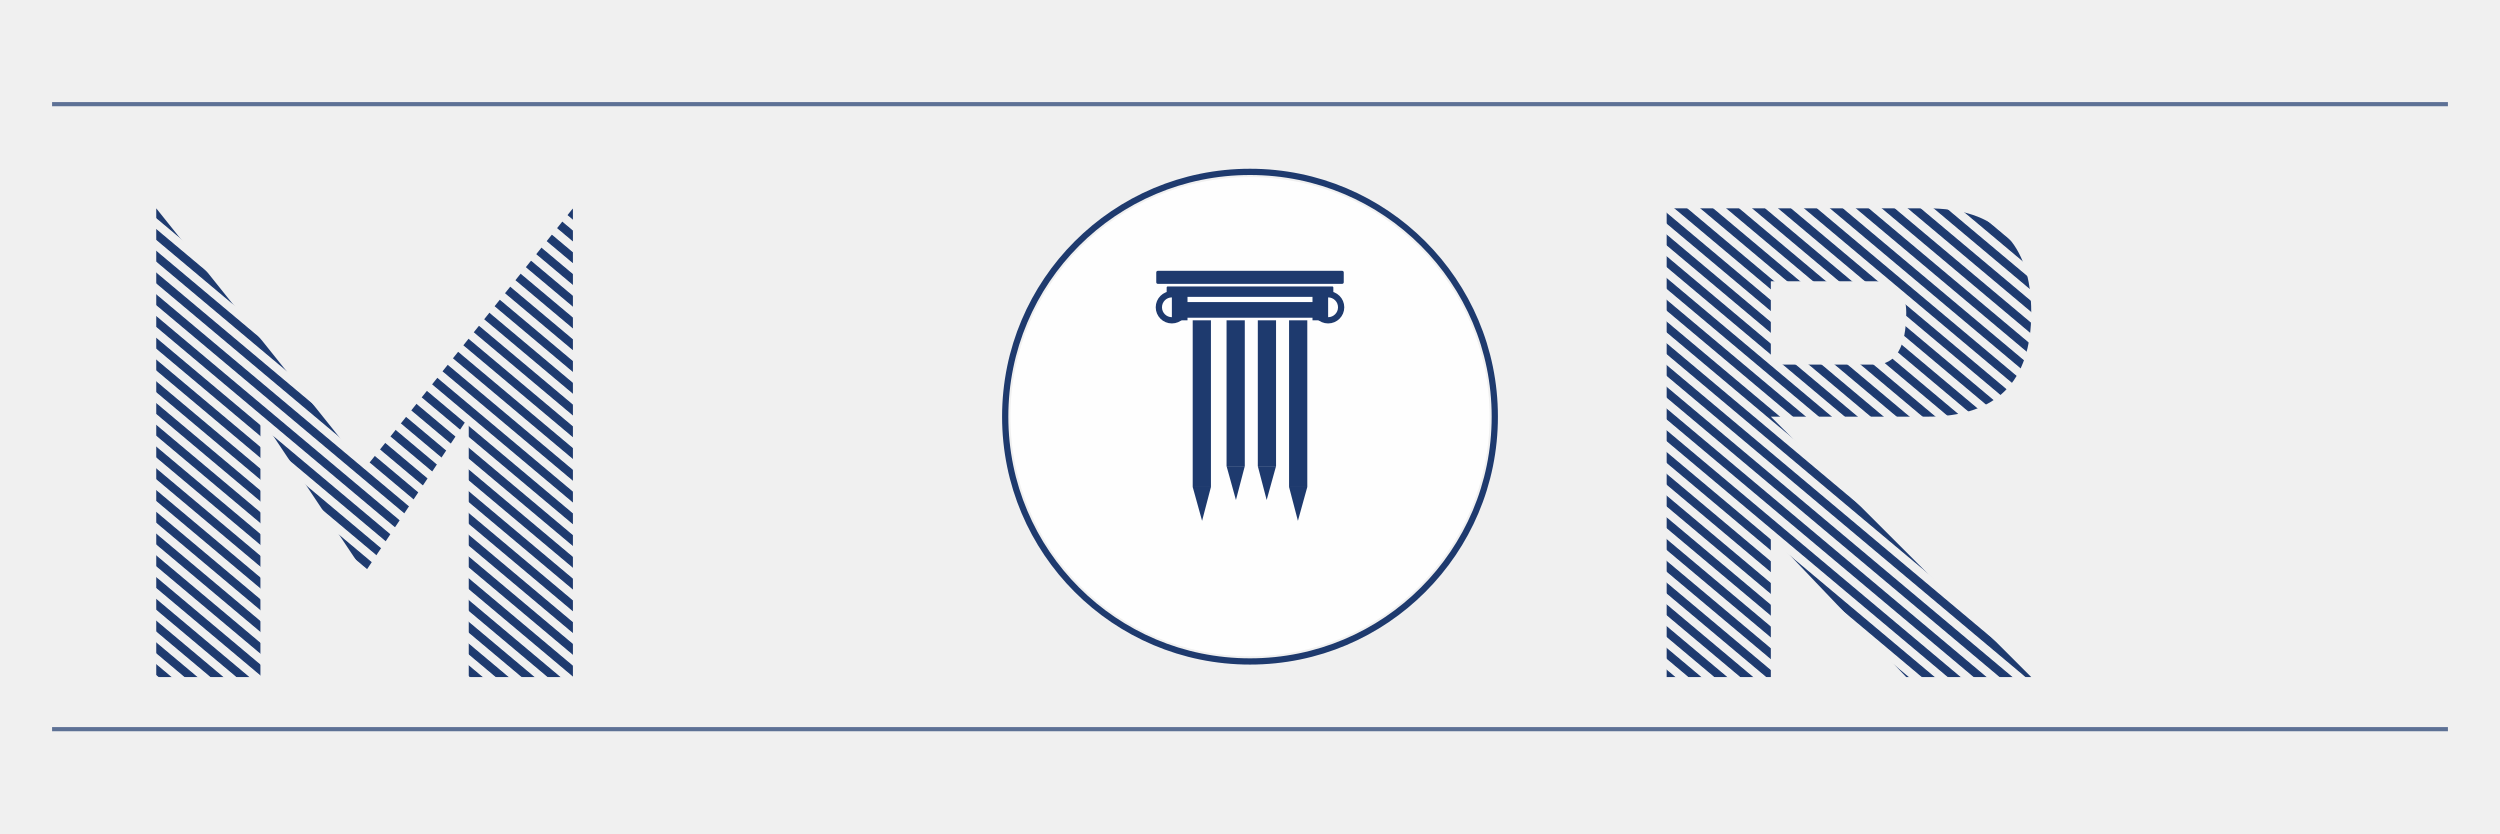
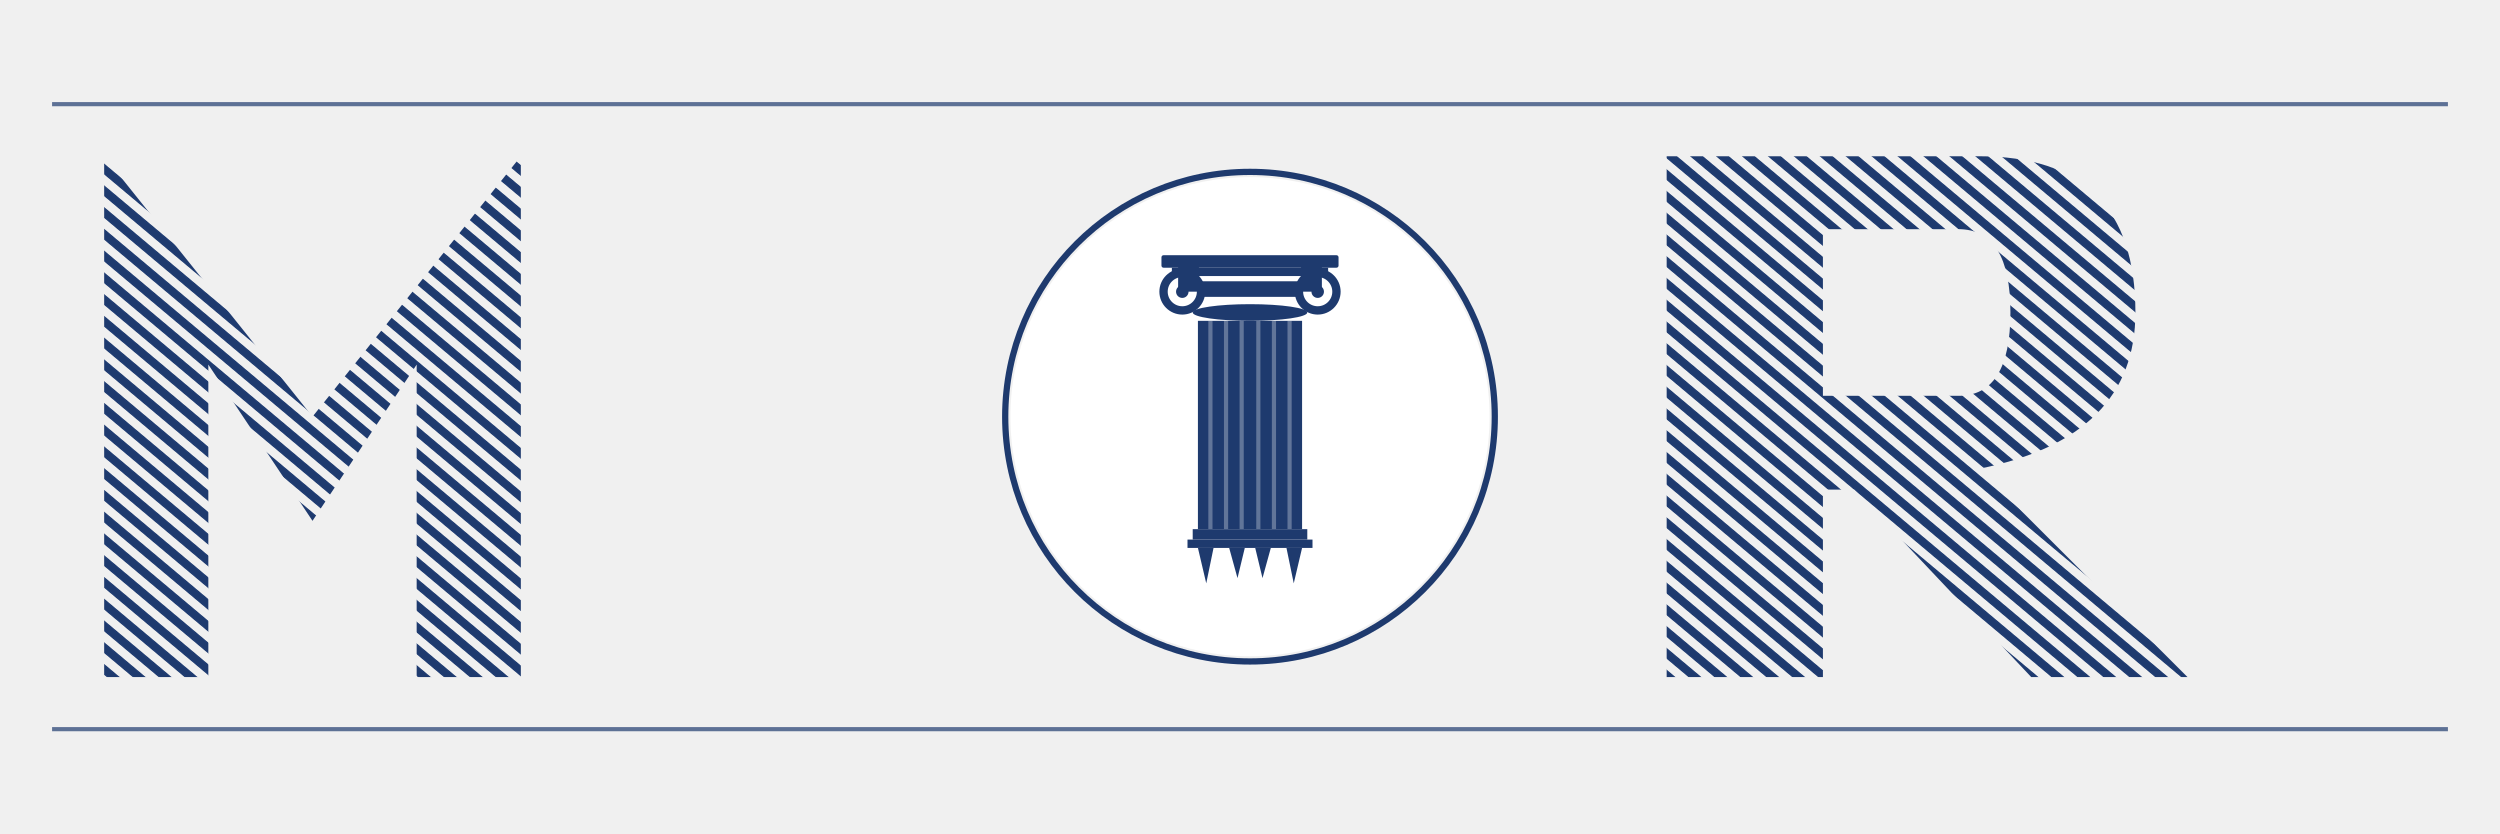
<svg xmlns="http://www.w3.org/2000/svg" viewBox="0 0 2400 800" width="2400" height="800">
  <defs>
    <pattern id="fineStripes" patternUnits="userSpaceOnUse" width="16" height="16" patternTransform="rotate(-50)">
      <rect width="8" height="16" fill="#1e3a6e" />
      <rect x="8" width="8" height="16" fill="transparent" />
-     </pattern>
-     <pattern id="logoStripes" patternUnits="userSpaceOnUse" width="14" height="14" patternTransform="rotate(-50)">
-       <rect width="7" height="14" fill="#1e3a6e" />
-       <rect x="7" width="7" height="14" fill="transparent" />
    </pattern>
    <clipPath id="leftClip">
      <rect x="0" y="50" width="900" height="700" />
    </clipPath>
    <clipPath id="rightClip">
      <rect x="1500" y="50" width="900" height="700" />
    </clipPath>
  </defs>
  <g clip-path="url(#leftClip)">
-     <path d="M 150 650 L 150 200 L 350 450 L 550 200 L 550 650 L 450 650 L 450 400 L 350 550 L 250 400 L 250 650 Z" fill="url(#fineStripes)" />
+     <path d="M 100 650 L 100 150 L 300 400 L 500 150 L 500 650 L 400 650 L 400 350 L 300 500 L 200 350 L 200 650 Z" fill="url(#fineStripes)" />
  </g>
-   <g transform="translate(1200, 400)">
-     <circle r="230" fill="white" opacity="0.95" />
-     <circle r="235" fill="none" stroke="#1e3a6e" stroke-width="6" />
-     <g transform="scale(0.5)" fill="#1e3a6e">
-       <rect x="-180" y="-280" width="360" height="25" rx="3" />
-       <rect x="-160" y="-250" width="320" height="20" rx="2" />
-       <circle cx="-150" cy="-210" r="25" fill="none" stroke="#1e3a6e" stroke-width="12" />
-       <rect x="-150" y="-235" width="30" height="50" />
-       <circle cx="150" cy="-210" r="25" fill="none" stroke="#1e3a6e" stroke-width="12" />
-       <rect x="120" y="-235" width="30" height="50" />
-       <rect x="-130" y="-220" width="260" height="30" rx="2" />
-       <rect x="-110" y="-185" width="35" height="320" />
-       <rect x="-45" y="-185" width="35" height="280" />
-       <rect x="15" y="-185" width="35" height="280" />
-       <rect x="75" y="-185" width="35" height="320" />
-       <polygon points="-110,135 -75,135 -92,200" />
-       <polygon points="-45,95 -10,95 -27,160" />
-       <polygon points="15,95 50,95 32,160" />
-       <polygon points="75,135 110,135 92,200" />
+   <circle cx="1200" cy="400" r="230" fill="white" opacity="0.98" />
+   <circle cx="1200" cy="400" r="235" fill="none" stroke="#1e3a6e" stroke-width="6" />
+   <g transform="translate(1200, 400)" fill="#1e3a6e">
+     <rect x="-85" y="-155" width="170" height="12" rx="2" />
+     <rect x="-75" y="-143" width="150" height="8" />
+     <g transform="translate(-65, -120)">
+       <circle cx="0" cy="0" r="18" fill="none" stroke="#1e3a6e" stroke-width="8" />
+       <circle cx="0" cy="0" r="6" fill="#1e3a6e" />
+       <rect x="-4" y="-25" width="20" height="25" fill="#1e3a6e" />
    </g>
+     <g transform="translate(65, -120)">
+       <circle cx="0" cy="0" r="18" fill="none" stroke="#1e3a6e" stroke-width="8" />
+       <circle cx="0" cy="0" r="6" fill="#1e3a6e" />
+       <rect x="-16" y="-25" width="20" height="25" fill="#1e3a6e" />
+     </g>
+     <rect x="-50" y="-130" width="100" height="15" rx="3" />
+     <ellipse cx="0" cy="-100" rx="55" ry="8" />
+     <rect x="-50" y="-92" width="100" height="200" fill="#1e3a6e" />
+     <rect x="-40" y="-92" width="4" height="200" fill="white" opacity="0.3" />
+     <rect x="-25" y="-92" width="4" height="200" fill="white" opacity="0.3" />
+     <rect x="-10" y="-92" width="4" height="200" fill="white" opacity="0.3" />
+     <rect x="6" y="-92" width="4" height="200" fill="white" opacity="0.3" />
+     <rect x="21" y="-92" width="4" height="200" fill="white" opacity="0.3" />
+     <rect x="36" y="-92" width="4" height="200" fill="white" opacity="0.3" />
+     <rect x="-55" y="108" width="110" height="10" />
+     <rect x="-60" y="118" width="120" height="8" />
+     <polygon points="-50,126 -35,126 -42,160" />
+     <polygon points="-20,126 -5,126 -12,155" />
+     <polygon points="5,126 20,126 12,155" />
+     <polygon points="35,126 50,126 42,160" />
  </g>
  <g clip-path="url(#rightClip)">
-     <path d="M 1600 650 L 1600 200 L 1850 200 Q 1950 200 1950 300 Q 1950 400 1850 400 L 1700 400 L 1950 650 L 1830 650 L 1620 430 L 1700 430 L 1700 350 L 1800 350 Q 1830 350 1830 300 Q 1830 270 1800 270 L 1700 270 L 1700 650 Z" fill="url(#fineStripes)" />
+     <path d="M 1600 650 L 1600 150 L 1900 150 Q 2050 150 2050 300 Q 2050 420 1900 450 L 2100 650 L 1950 650 L 1780 470 L 1750 470 L 1750 650 Z M 1750 380 L 1880 380 Q 1930 380 1930 300 Q 1930 220 1880 220 L 1750 220 Z" fill="url(#fineStripes)" fill-rule="evenodd" />
  </g>
  <line x1="50" y1="100" x2="2350" y2="100" stroke="#1e3a6e" stroke-width="4" opacity="0.7" />
  <line x1="50" y1="700" x2="2350" y2="700" stroke="#1e3a6e" stroke-width="4" opacity="0.7" />
</svg>
